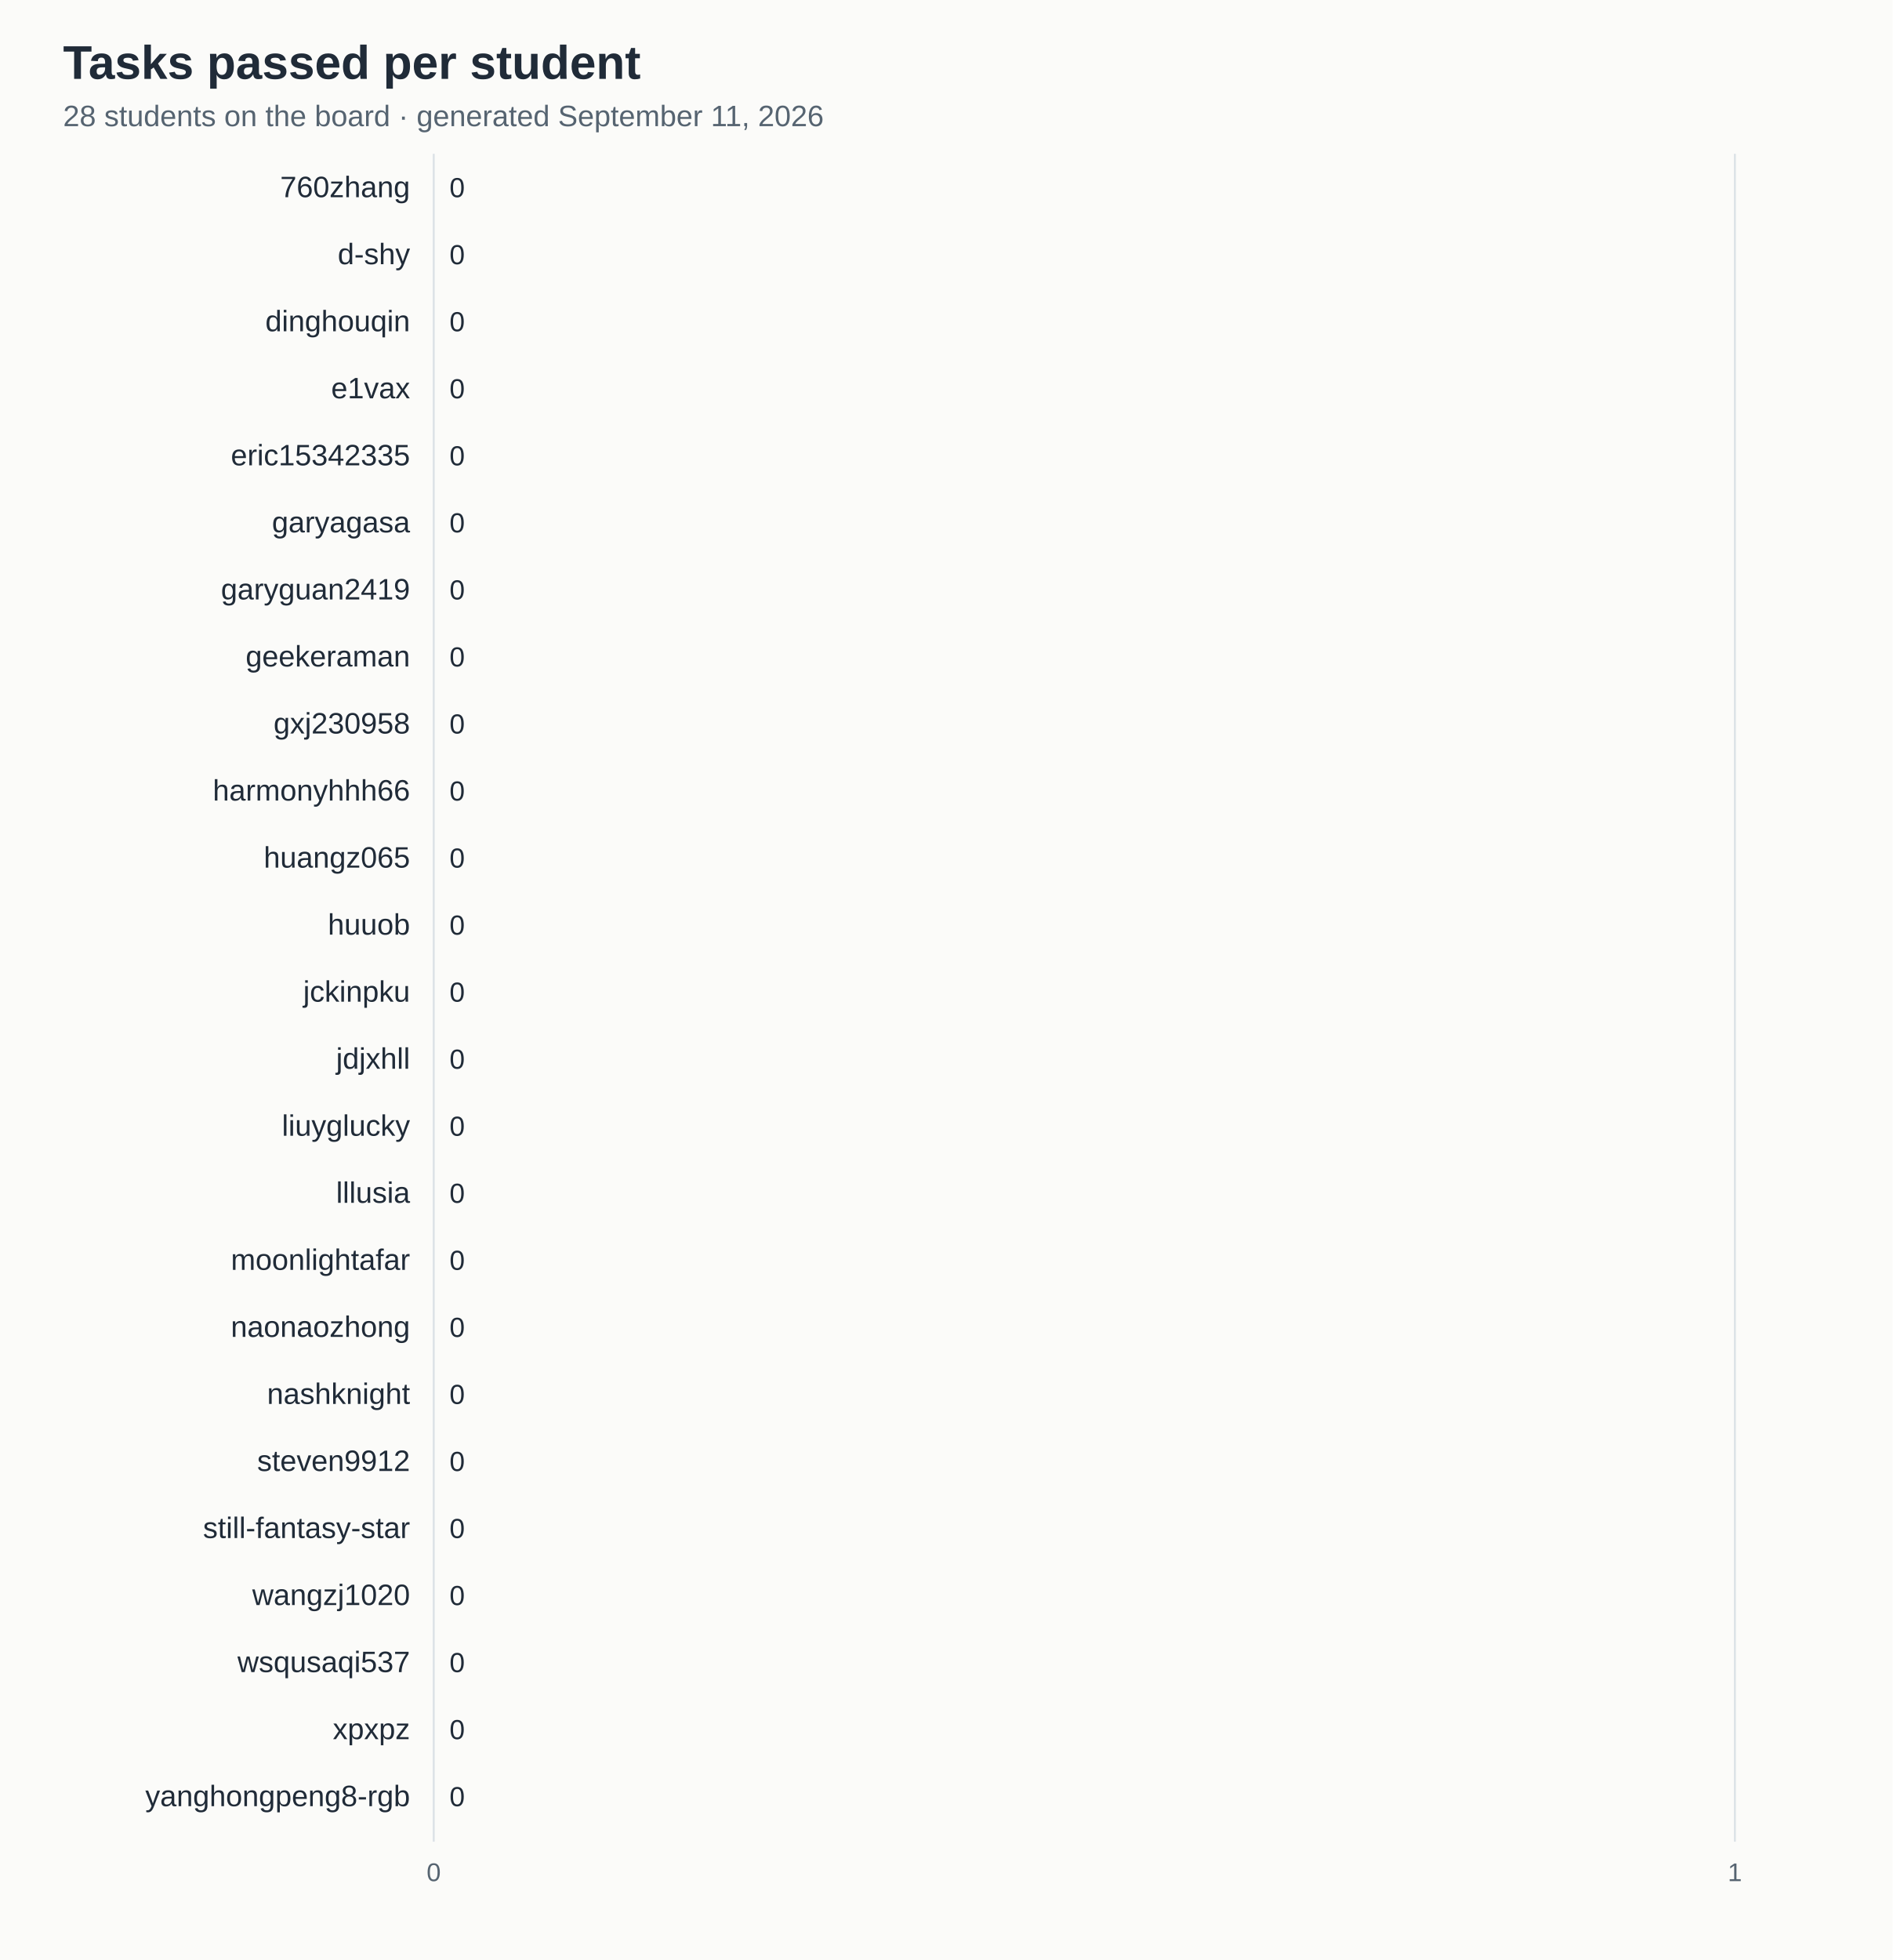
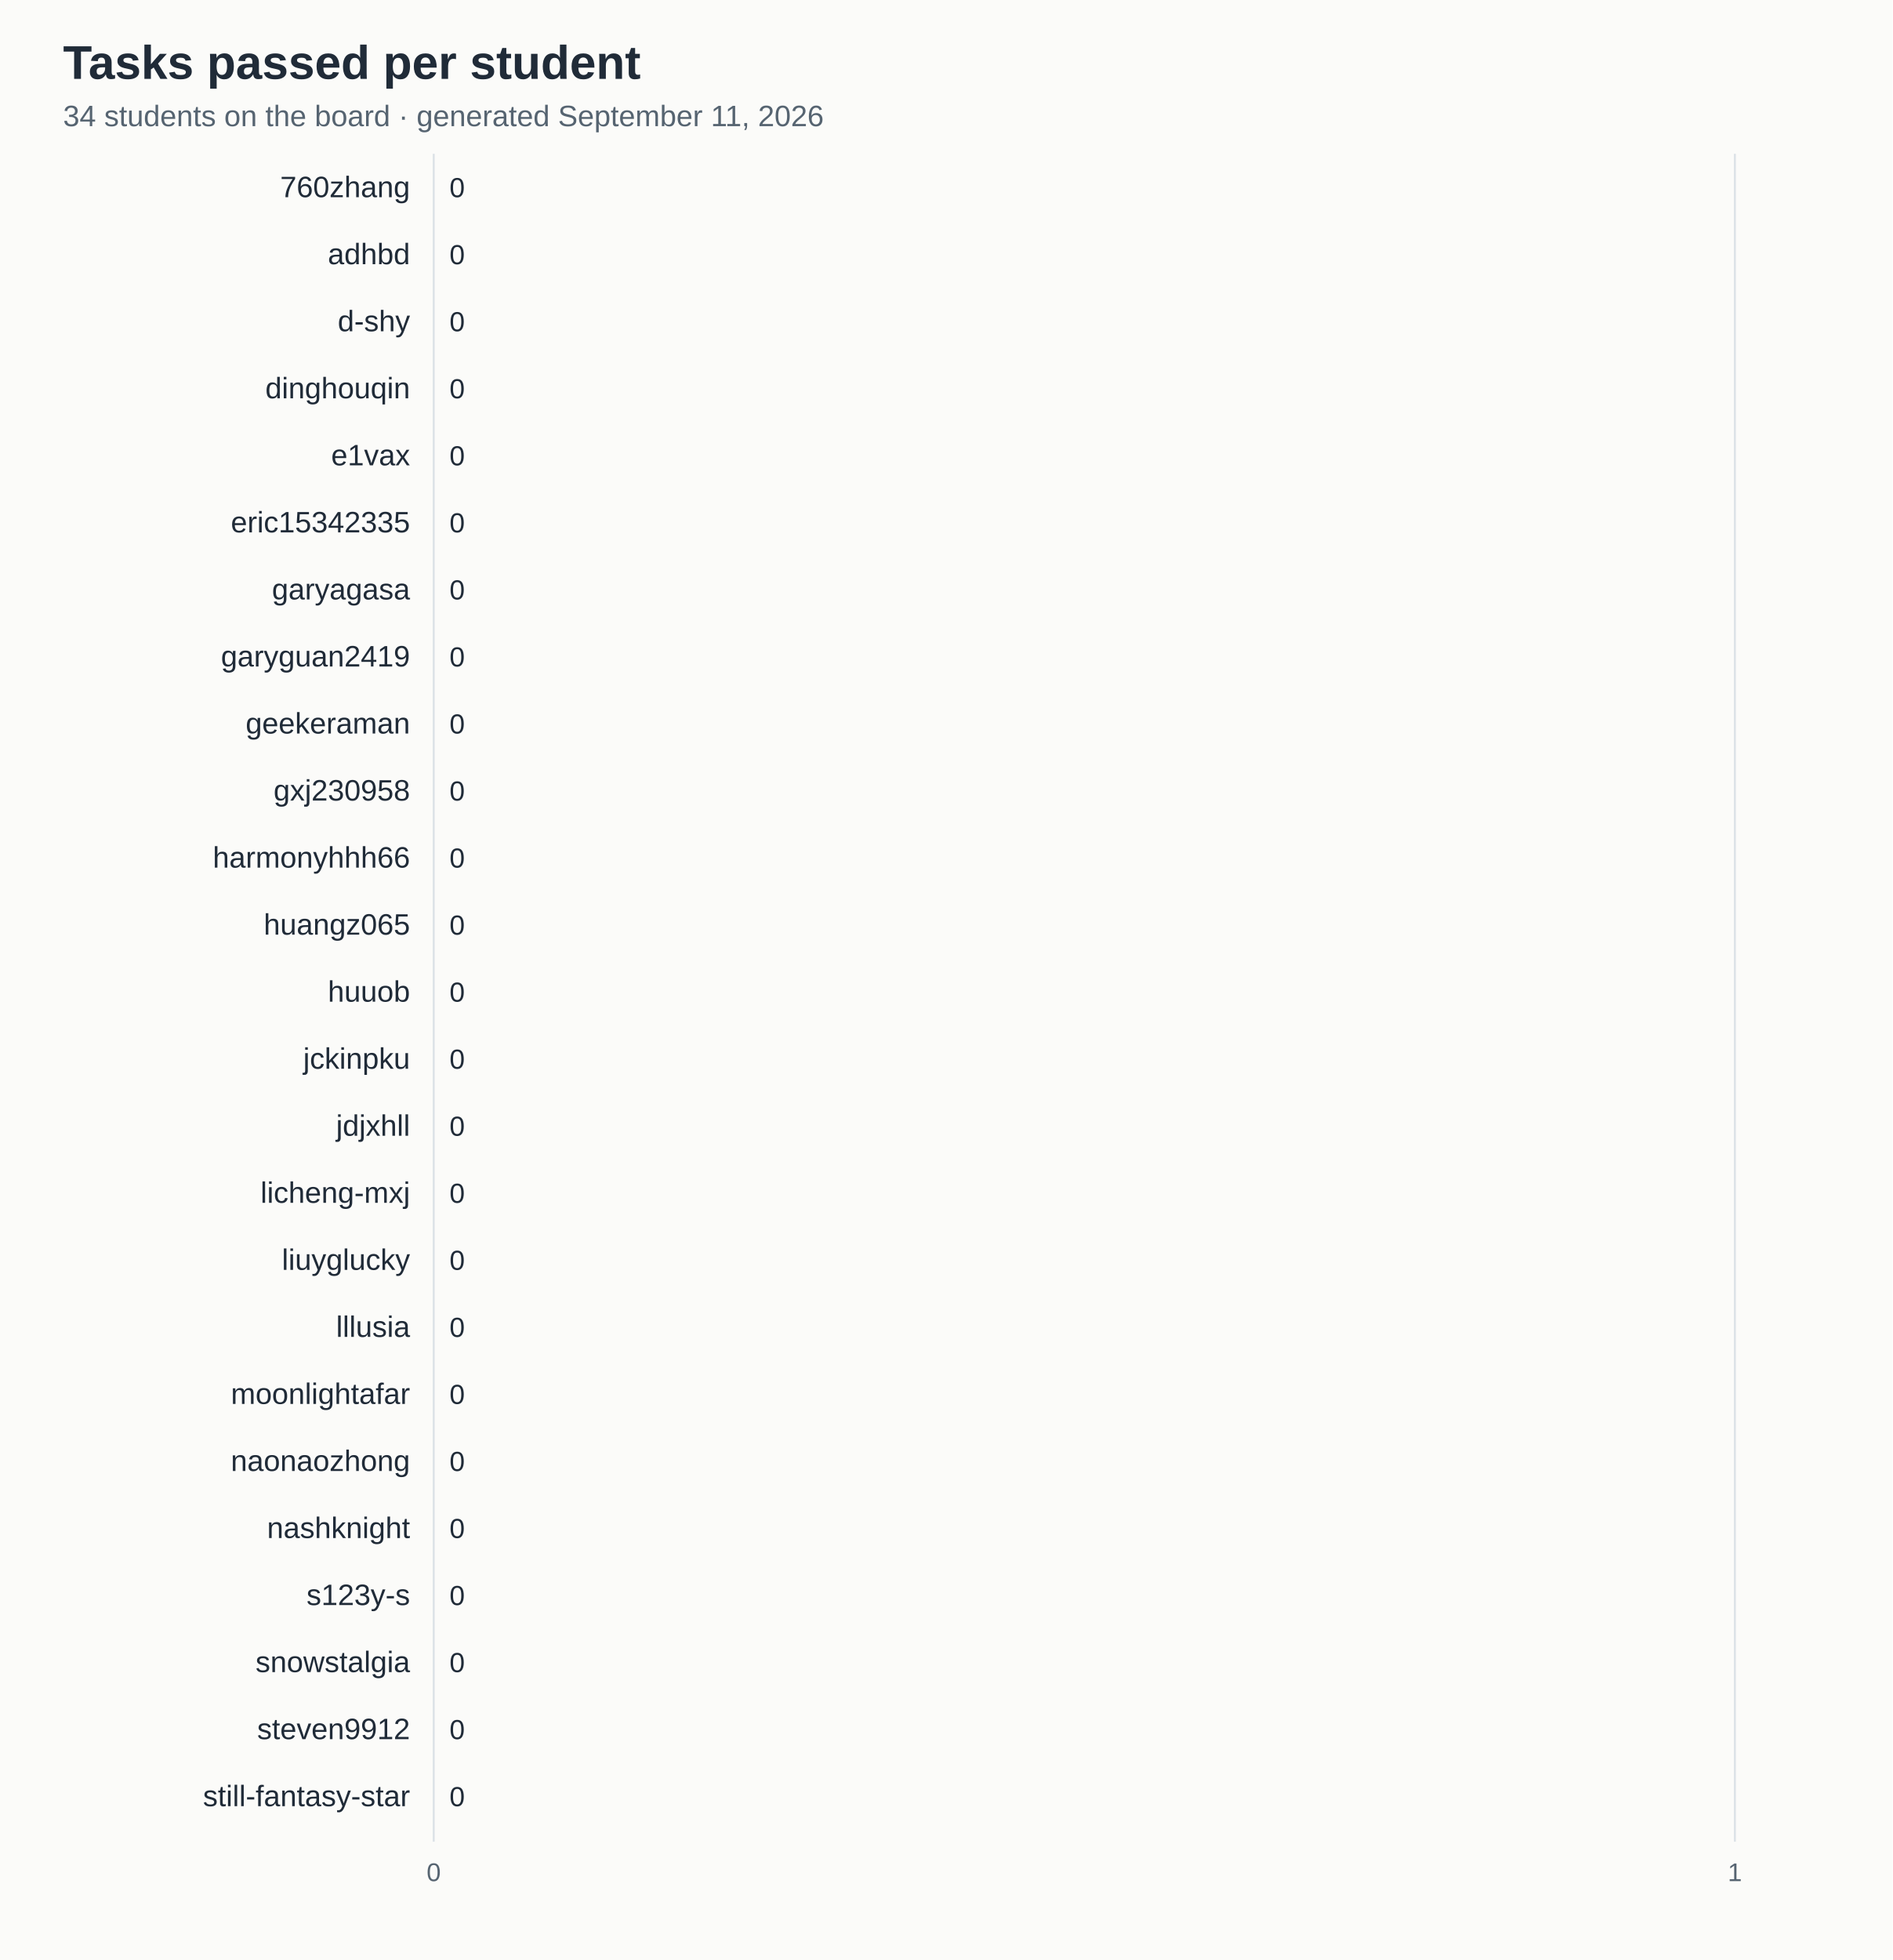
<svg xmlns="http://www.w3.org/2000/svg" width="960" height="994" viewBox="0 0 960 994" role="img" aria-labelledby="t" font-family="Arial, Helvetica Neue, PingFang SC, sans-serif">
  <rect width="960" height="994" fill="#fbfbf9" />
  <text x="32" y="40" font-size="24" font-weight="700" fill="#202b38">Tasks passed per student</text>
-   <text x="32" y="64" font-size="15" fill="#566471">28 students on the board · generated September 11, 2026</text>
+   <text x="32" y="64" font-size="15" fill="#566471">34 students on the board · generated September 11, 2026</text>
  <line x1="220.0" y1="78" x2="220.0" y2="934" stroke="#dce2e7" />
  <text x="220.0" y="954" font-size="13" fill="#566471" text-anchor="middle">0</text>
  <line x1="880.0" y1="78" x2="880.0" y2="934" stroke="#dce2e7" />
  <text x="880.0" y="954" font-size="13" fill="#566471" text-anchor="middle">1</text>
  <text x="208" y="100.0" font-size="15" fill="#202b38" text-anchor="end">760zhang</text>
  <text x="228.0" y="100.0" font-size="14" fill="#202b38">0</text>
-   <text x="208" y="134.0" font-size="15" fill="#202b38" text-anchor="end">d-shy</text>
+   <text x="208" y="134.0" font-size="15" fill="#202b38" text-anchor="end">adhbd</text>
  <text x="228.0" y="134.0" font-size="14" fill="#202b38">0</text>
-   <text x="208" y="168.0" font-size="15" fill="#202b38" text-anchor="end">dinghouqin</text>
+   <text x="208" y="168.0" font-size="15" fill="#202b38" text-anchor="end">d-shy</text>
  <text x="228.0" y="168.0" font-size="14" fill="#202b38">0</text>
-   <text x="208" y="202.0" font-size="15" fill="#202b38" text-anchor="end">e1vax</text>
+   <text x="208" y="202.0" font-size="15" fill="#202b38" text-anchor="end">dinghouqin</text>
  <text x="228.0" y="202.0" font-size="14" fill="#202b38">0</text>
-   <text x="208" y="236.0" font-size="15" fill="#202b38" text-anchor="end">eric15342335</text>
+   <text x="208" y="236.0" font-size="15" fill="#202b38" text-anchor="end">e1vax</text>
  <text x="228.0" y="236.0" font-size="14" fill="#202b38">0</text>
-   <text x="208" y="270.0" font-size="15" fill="#202b38" text-anchor="end">garyagasa</text>
+   <text x="208" y="270.0" font-size="15" fill="#202b38" text-anchor="end">eric15342335</text>
  <text x="228.0" y="270.0" font-size="14" fill="#202b38">0</text>
-   <text x="208" y="304.0" font-size="15" fill="#202b38" text-anchor="end">garyguan2419</text>
+   <text x="208" y="304.0" font-size="15" fill="#202b38" text-anchor="end">garyagasa</text>
  <text x="228.0" y="304.0" font-size="14" fill="#202b38">0</text>
-   <text x="208" y="338.0" font-size="15" fill="#202b38" text-anchor="end">geekeraman</text>
+   <text x="208" y="338.0" font-size="15" fill="#202b38" text-anchor="end">garyguan2419</text>
  <text x="228.0" y="338.0" font-size="14" fill="#202b38">0</text>
-   <text x="208" y="372.0" font-size="15" fill="#202b38" text-anchor="end">gxj230958</text>
+   <text x="208" y="372.0" font-size="15" fill="#202b38" text-anchor="end">geekeraman</text>
  <text x="228.0" y="372.0" font-size="14" fill="#202b38">0</text>
-   <text x="208" y="406.0" font-size="15" fill="#202b38" text-anchor="end">harmonyhhh66</text>
+   <text x="208" y="406.0" font-size="15" fill="#202b38" text-anchor="end">gxj230958</text>
  <text x="228.0" y="406.0" font-size="14" fill="#202b38">0</text>
-   <text x="208" y="440.0" font-size="15" fill="#202b38" text-anchor="end">huangz065</text>
+   <text x="208" y="440.0" font-size="15" fill="#202b38" text-anchor="end">harmonyhhh66</text>
  <text x="228.0" y="440.0" font-size="14" fill="#202b38">0</text>
-   <text x="208" y="474.0" font-size="15" fill="#202b38" text-anchor="end">huuob</text>
+   <text x="208" y="474.0" font-size="15" fill="#202b38" text-anchor="end">huangz065</text>
  <text x="228.0" y="474.0" font-size="14" fill="#202b38">0</text>
-   <text x="208" y="508.0" font-size="15" fill="#202b38" text-anchor="end">jckinpku</text>
+   <text x="208" y="508.0" font-size="15" fill="#202b38" text-anchor="end">huuob</text>
  <text x="228.0" y="508.0" font-size="14" fill="#202b38">0</text>
-   <text x="208" y="542.0" font-size="15" fill="#202b38" text-anchor="end">jdjxhll</text>
+   <text x="208" y="542.0" font-size="15" fill="#202b38" text-anchor="end">jckinpku</text>
  <text x="228.0" y="542.0" font-size="14" fill="#202b38">0</text>
-   <text x="208" y="576.0" font-size="15" fill="#202b38" text-anchor="end">liuyglucky</text>
+   <text x="208" y="576.0" font-size="15" fill="#202b38" text-anchor="end">jdjxhll</text>
  <text x="228.0" y="576.0" font-size="14" fill="#202b38">0</text>
-   <text x="208" y="610.0" font-size="15" fill="#202b38" text-anchor="end">lllusia</text>
+   <text x="208" y="610.0" font-size="15" fill="#202b38" text-anchor="end">licheng-mxj</text>
  <text x="228.0" y="610.0" font-size="14" fill="#202b38">0</text>
-   <text x="208" y="644.0" font-size="15" fill="#202b38" text-anchor="end">moonlightafar</text>
+   <text x="208" y="644.0" font-size="15" fill="#202b38" text-anchor="end">liuyglucky</text>
  <text x="228.0" y="644.0" font-size="14" fill="#202b38">0</text>
-   <text x="208" y="678.0" font-size="15" fill="#202b38" text-anchor="end">naonaozhong</text>
+   <text x="208" y="678.0" font-size="15" fill="#202b38" text-anchor="end">lllusia</text>
  <text x="228.0" y="678.0" font-size="14" fill="#202b38">0</text>
-   <text x="208" y="712.0" font-size="15" fill="#202b38" text-anchor="end">nashknight</text>
+   <text x="208" y="712.0" font-size="15" fill="#202b38" text-anchor="end">moonlightafar</text>
  <text x="228.0" y="712.0" font-size="14" fill="#202b38">0</text>
-   <text x="208" y="746.0" font-size="15" fill="#202b38" text-anchor="end">steven9912</text>
+   <text x="208" y="746.0" font-size="15" fill="#202b38" text-anchor="end">naonaozhong</text>
  <text x="228.0" y="746.0" font-size="14" fill="#202b38">0</text>
-   <text x="208" y="780.0" font-size="15" fill="#202b38" text-anchor="end">still-fantasy-star</text>
+   <text x="208" y="780.0" font-size="15" fill="#202b38" text-anchor="end">nashknight</text>
  <text x="228.0" y="780.0" font-size="14" fill="#202b38">0</text>
-   <text x="208" y="814.0" font-size="15" fill="#202b38" text-anchor="end">wangzj1020</text>
+   <text x="208" y="814.0" font-size="15" fill="#202b38" text-anchor="end">s123y-s</text>
  <text x="228.0" y="814.0" font-size="14" fill="#202b38">0</text>
-   <text x="208" y="848.0" font-size="15" fill="#202b38" text-anchor="end">wsqusaqi537</text>
+   <text x="208" y="848.0" font-size="15" fill="#202b38" text-anchor="end">snowstalgia</text>
  <text x="228.0" y="848.0" font-size="14" fill="#202b38">0</text>
-   <text x="208" y="882.0" font-size="15" fill="#202b38" text-anchor="end">xpxpz</text>
+   <text x="208" y="882.0" font-size="15" fill="#202b38" text-anchor="end">steven9912</text>
  <text x="228.0" y="882.0" font-size="14" fill="#202b38">0</text>
-   <text x="208" y="916.0" font-size="15" fill="#202b38" text-anchor="end">yanghongpeng8-rgb</text>
+   <text x="208" y="916.0" font-size="15" fill="#202b38" text-anchor="end">still-fantasy-star</text>
  <text x="228.0" y="916.0" font-size="14" fill="#202b38">0</text>
</svg>
